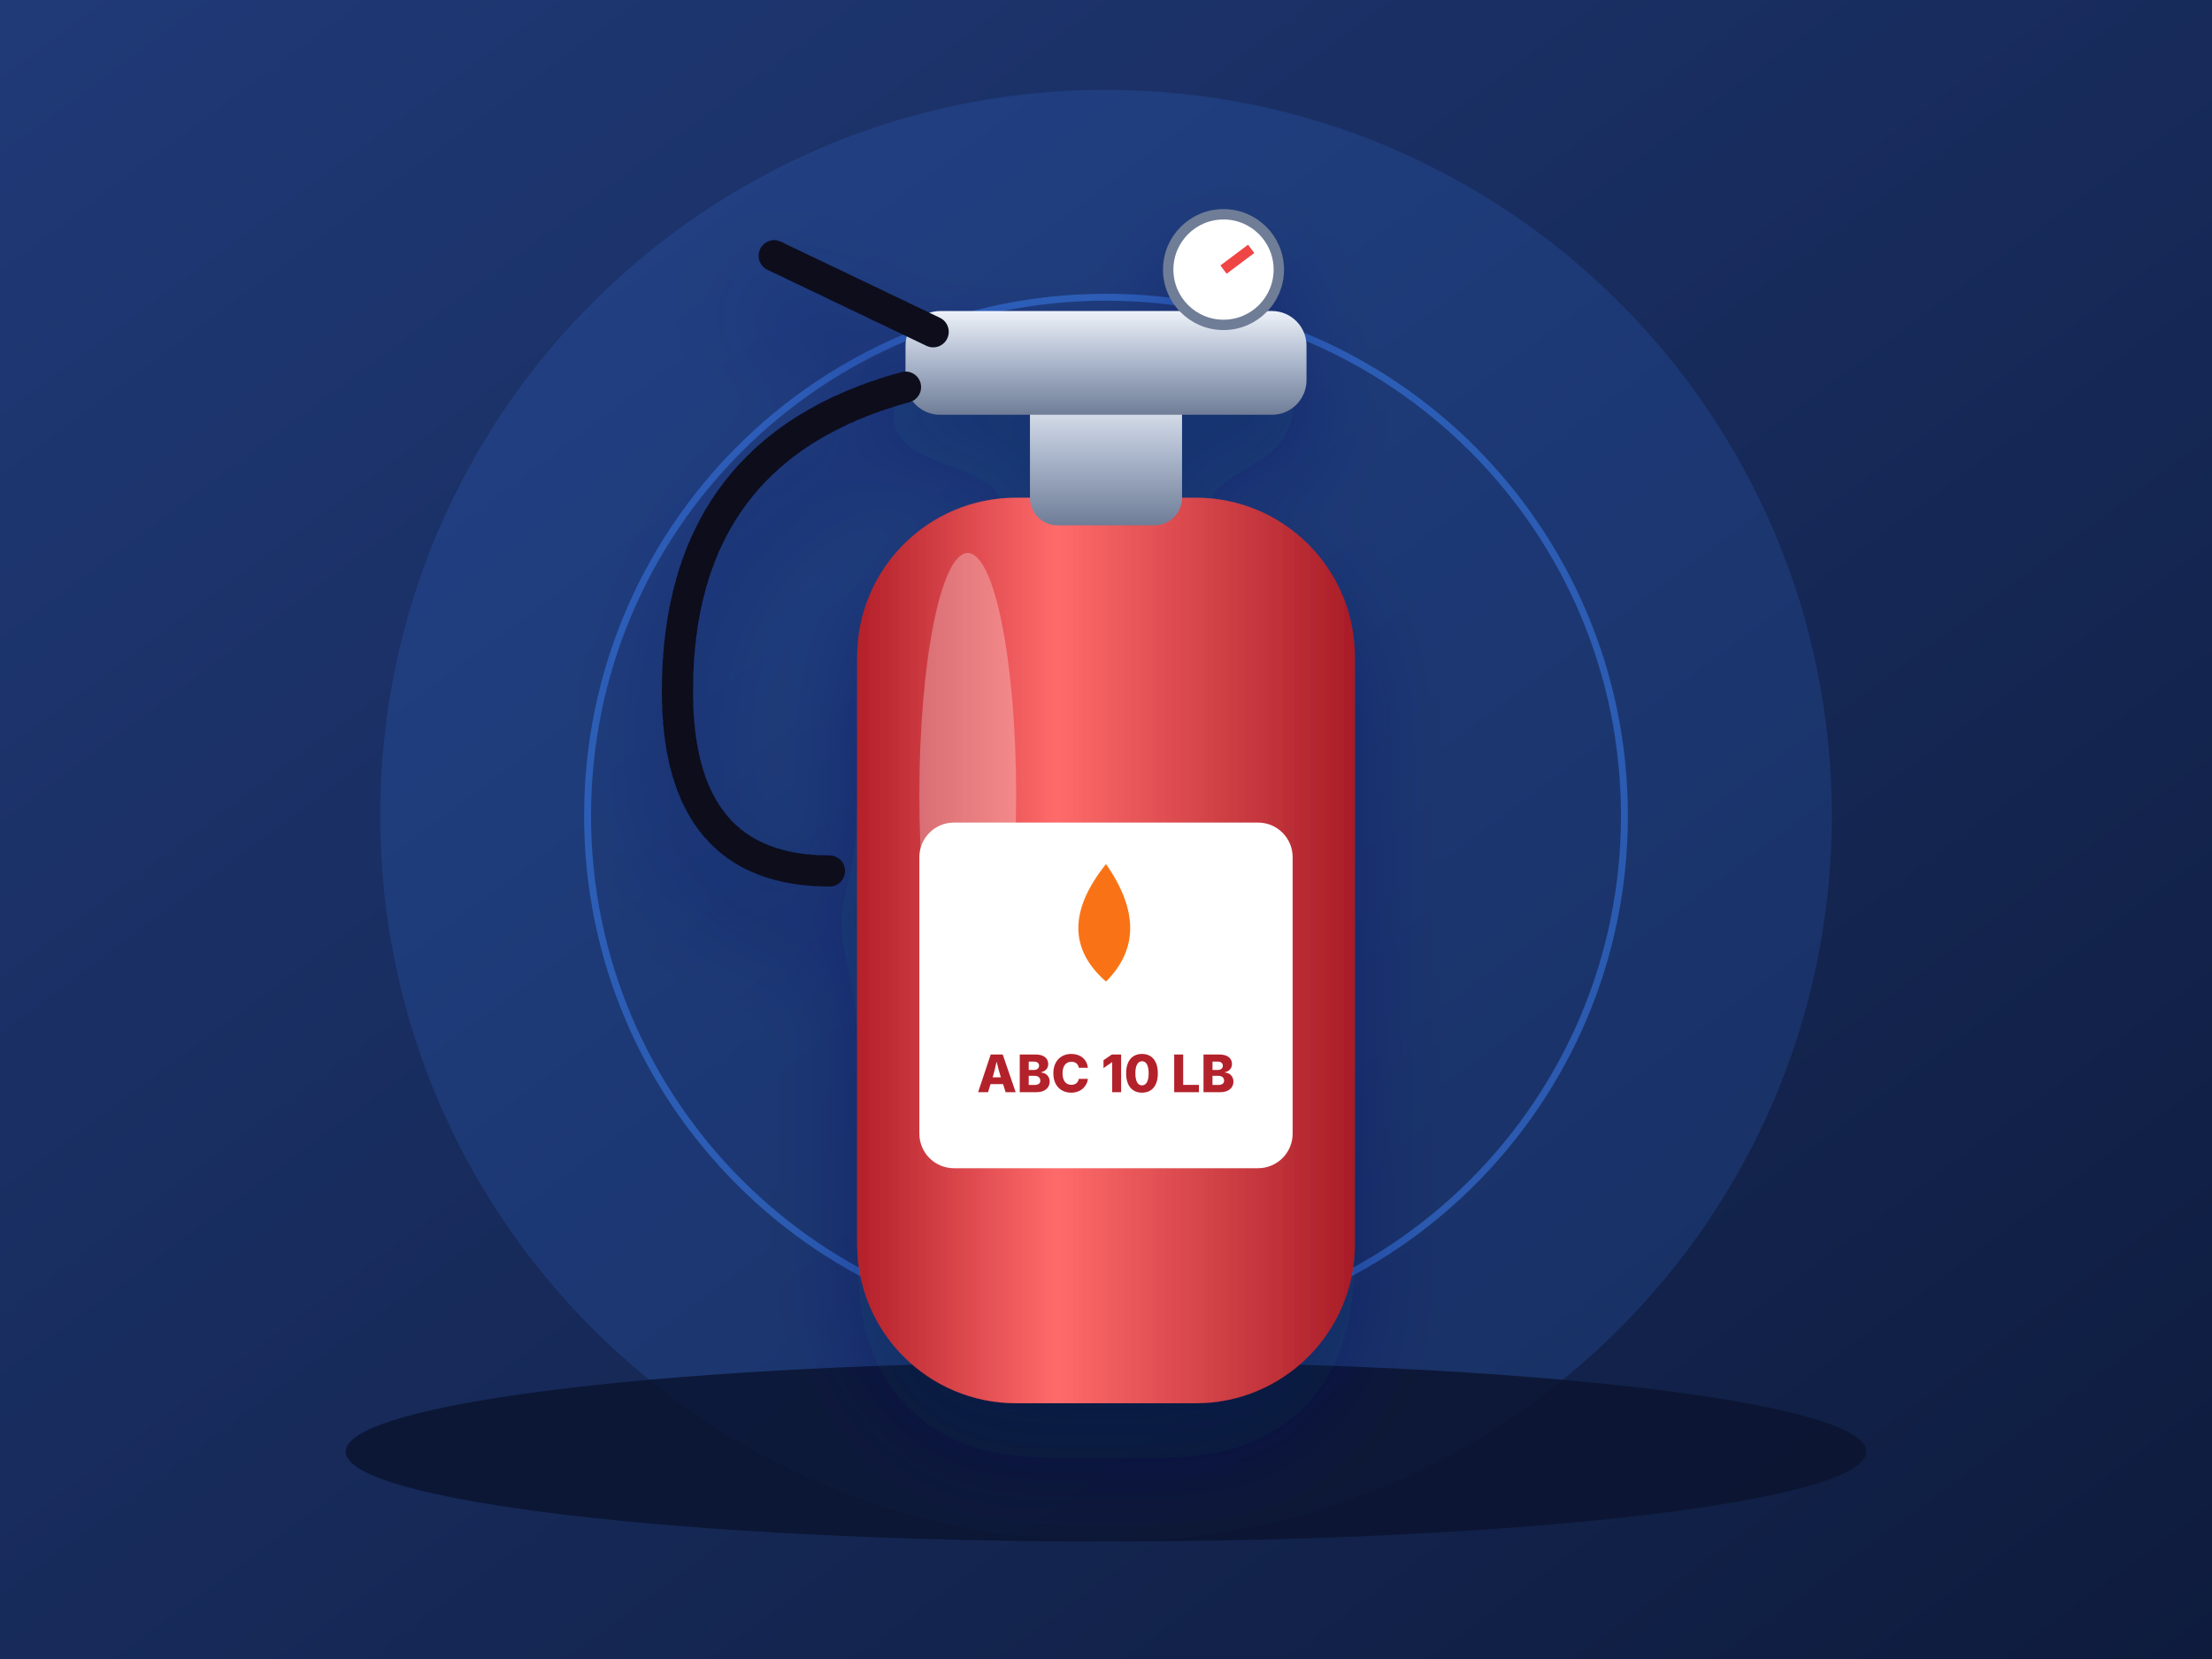
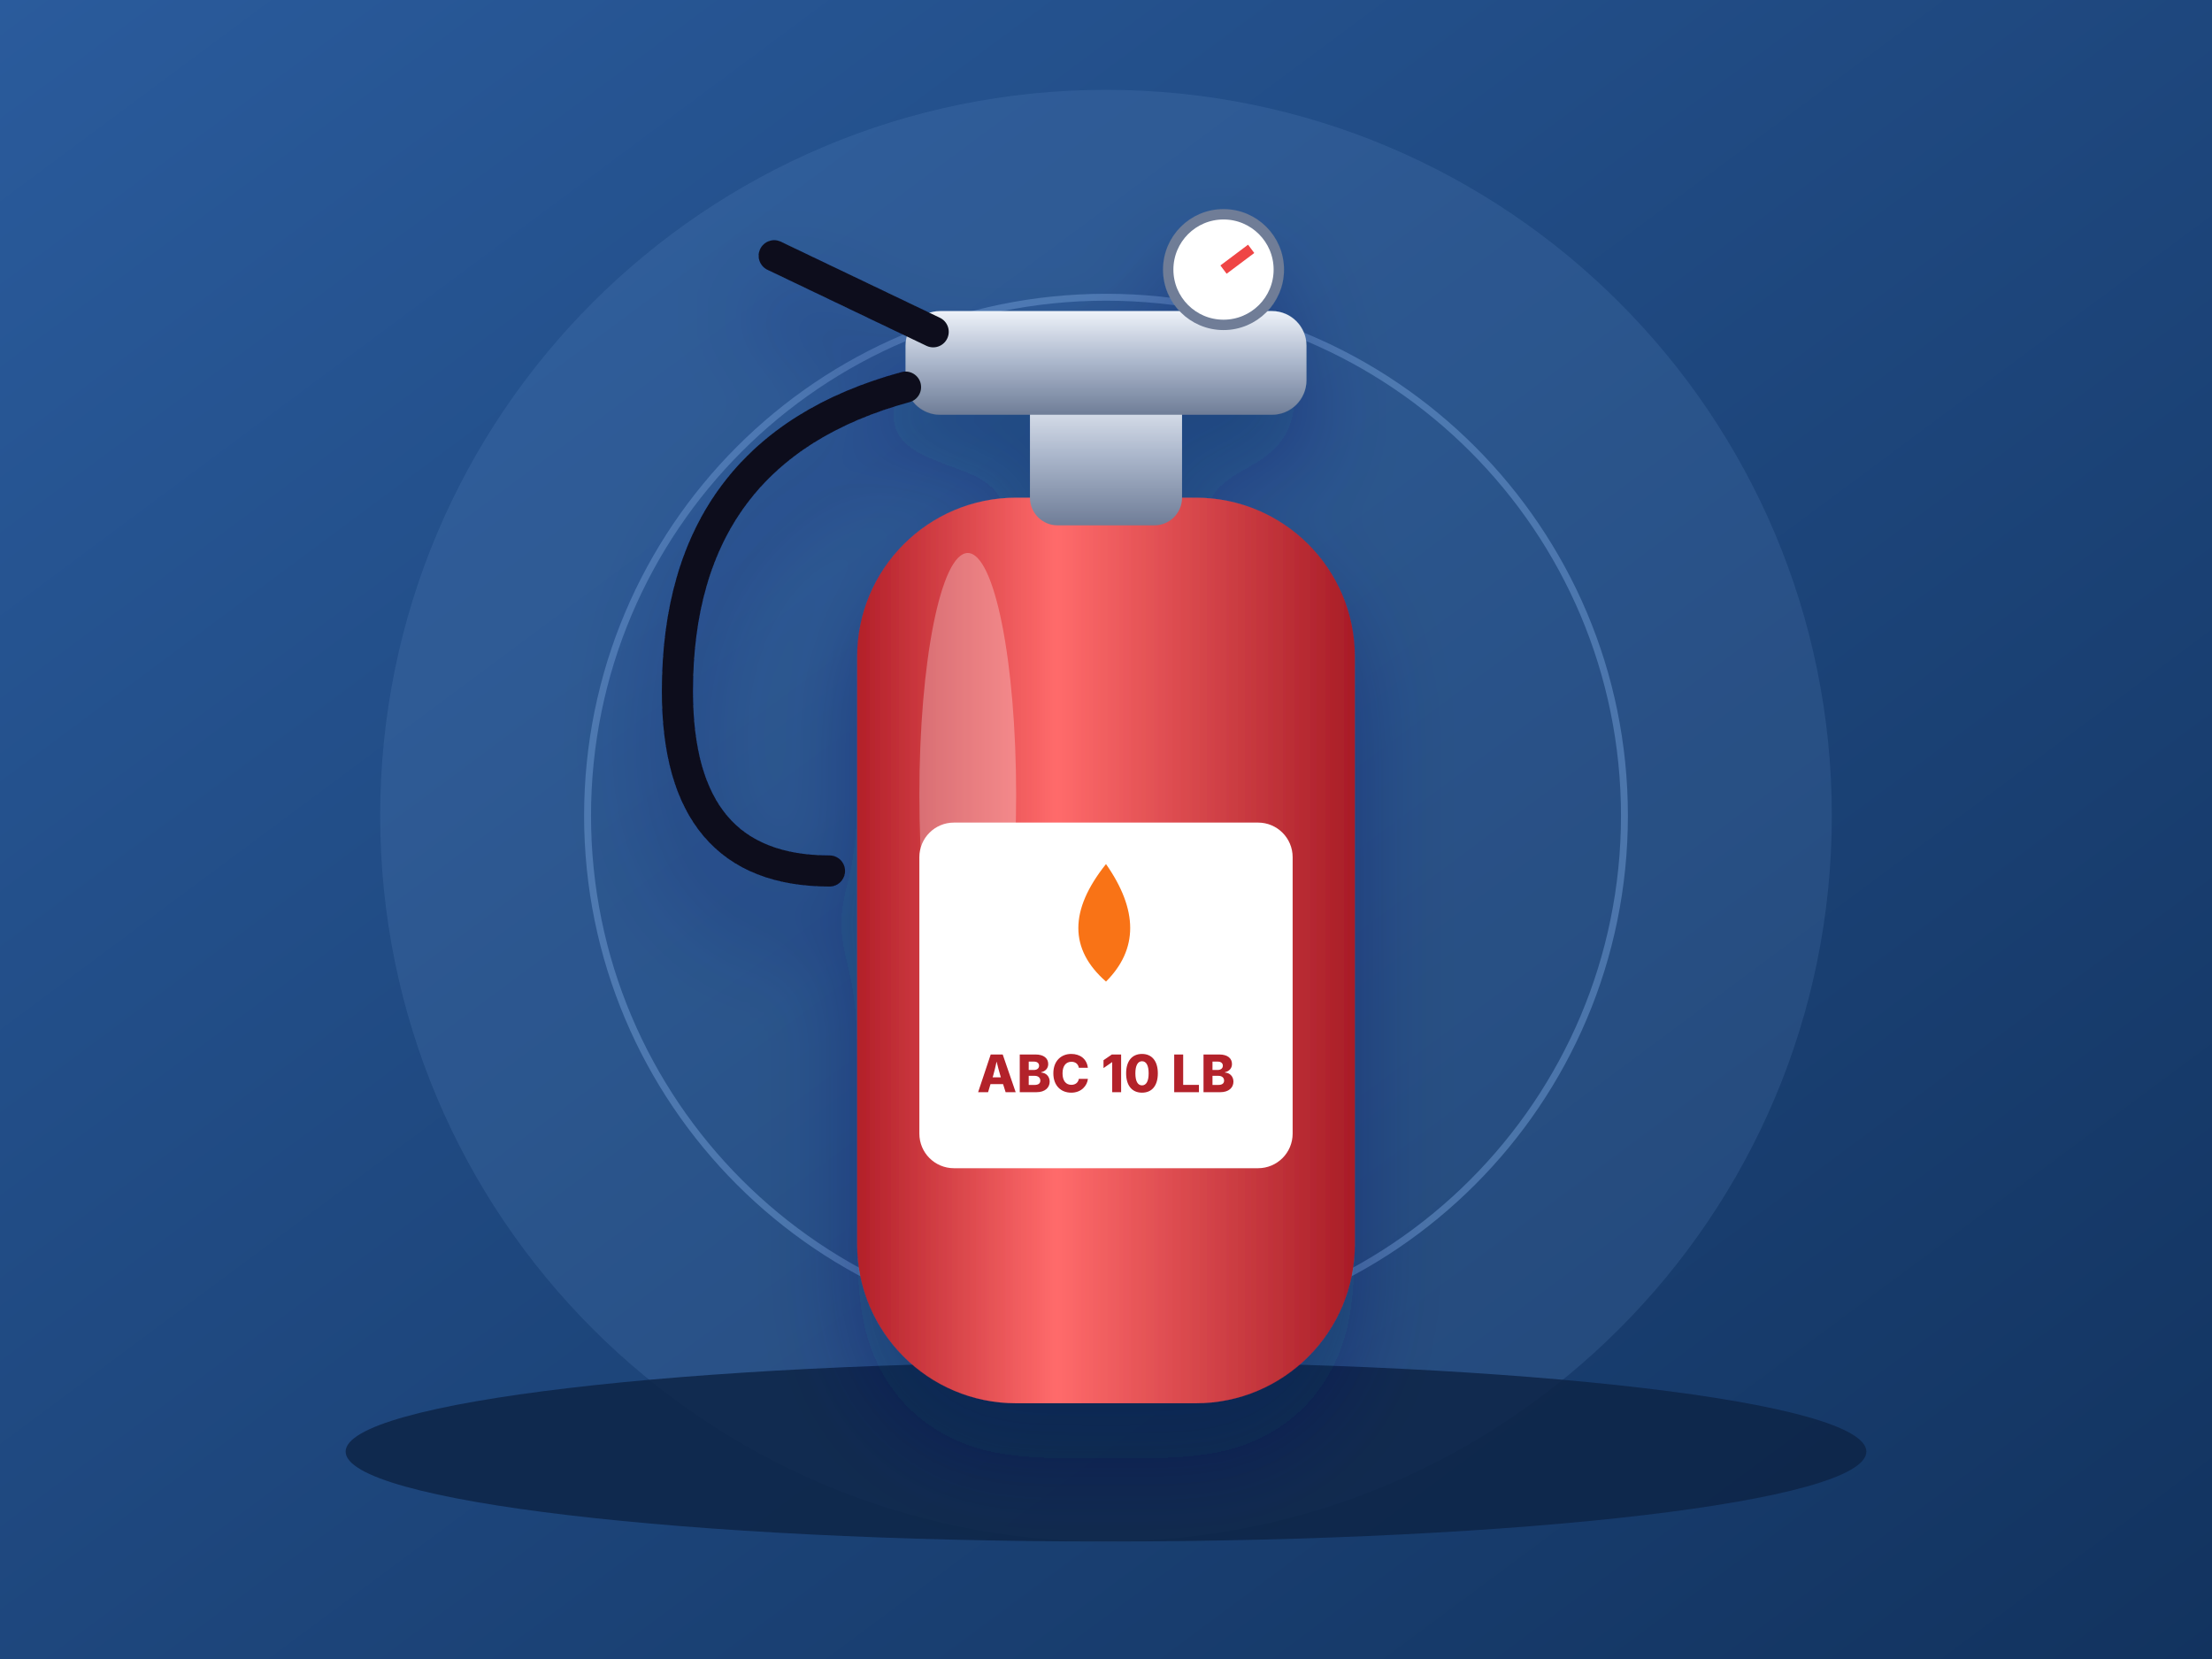
<svg xmlns="http://www.w3.org/2000/svg" viewBox="0 0 640 480" width="640" height="480" role="img">
  <defs>
    <linearGradient id="metal" x1="0" y1="0" x2="0" y2="1">
      <stop offset="0" stop-color="#eef2f9" />
      <stop offset=".5" stop-color="#aab6cb" />
      <stop offset="1" stop-color="#6f7d97" />
    </linearGradient>
    <linearGradient id="white" x1="0" y1="0" x2="0" y2="1">
      <stop offset="0" stop-color="#ffffff" />
      <stop offset="1" stop-color="#d3ddee" />
    </linearGradient>
    <linearGradient id="dark" x1="0" y1="0" x2="0" y2="1">
      <stop offset="0" stop-color="#4d5972" />
      <stop offset="1" stop-color="#1c2438" />
    </linearGradient>
    <linearGradient id="black" x1="0" y1="0" x2="0" y2="1">
      <stop offset="0" stop-color="#2d3347" />
      <stop offset="1" stop-color="#0c101b" />
    </linearGradient>
    <linearGradient id="navy" x1="0" y1="0" x2="0" y2="1">
      <stop offset="0" stop-color="#3f5079" />
      <stop offset="1" stop-color="#1a2342" />
    </linearGradient>
    <linearGradient id="red" x1="0" y1="0" x2="1" y2="0">
      <stop offset="0" stop-color="#b3202a" />
      <stop offset=".4" stop-color="#ff6b6b" />
      <stop offset="1" stop-color="#a91d27" />
    </linearGradient>
    <linearGradient id="wood" x1="0" y1="0" x2="1" y2="1">
      <stop offset="0" stop-color="#c58a45" />
      <stop offset="1" stop-color="#6e411a" />
    </linearGradient>
    <linearGradient id="amber" x1="0" y1="0" x2="0" y2="1">
      <stop offset="0" stop-color="#ffe08a" />
      <stop offset="1" stop-color="#f59e0b" />
    </linearGradient>
    <linearGradient id="gun" x1="0" y1="0" x2="0" y2="1">
      <stop offset="0" stop-color="#6b778c" />
      <stop offset=".5" stop-color="#3a4457" />
      <stop offset="1" stop-color="#171d2b" />
    </linearGradient>
    <radialGradient id="glass" cx=".35" cy=".3" r=".85">
      <stop offset="0" stop-color="#5b8fe8" />
      <stop offset=".45" stop-color="#1e3a7a" />
      <stop offset="1" stop-color="#070d22" />
    </radialGradient>
    <radialGradient id="lens" cx=".4" cy=".35" r=".8">
      <stop offset="0" stop-color="#7fb2ff" />
      <stop offset=".35" stop-color="#27468c" />
      <stop offset="1" stop-color="#050a1c" />
    </radialGradient>
    <filter id="sh" x="-25%" y="-25%" width="150%" height="160%">
      <feDropShadow dx="0" dy="16" stdDeviation="13" flood-color="#0f2560" flood-opacity=".32" />
    </filter>
    <linearGradient id="bg" x1="0" y1="0" x2="1" y2="1">
-       <stop offset="0" stop-color="#203a78" />
-       <stop offset="1" stop-color="#0e1b3d" />
+       <stop offset="0" stop-color="#2a5b9c" />
+       <stop offset="1" stop-color="#12335f" />
    </linearGradient>
  </defs>
  <rect width="640" height="480" fill="url(#bg)" />
-   <circle cx="320" cy="236" r="210" fill="#3b82f6" opacity="0.16" />
-   <circle cx="320" cy="236" r="150" fill="none" stroke="#3b82f6" stroke-width="2" opacity="0.5" />
-   <ellipse cx="320" cy="420" rx="220" ry="26" fill="#0a1430" opacity=".85" />
+   <circle cx="320" cy="236" r="210" fill="#6f9bd3" opacity="0.16" />
+   <circle cx="320" cy="236" r="150" fill="none" stroke="#6f9bd3" stroke-width="2" opacity="0.5" />
+   <ellipse cx="320" cy="420" rx="220" ry="26" fill="#0d2447" opacity=".85" />
  <g filter="url(#sh)">
    <rect x="248" y="144" width="144" height="262" rx="46" fill="url(#red)" />
    <ellipse cx="280" cy="230" rx="14" ry="70" fill="#fff" opacity="0.28" />
    <rect x="298" y="112" width="44" height="40" rx="8" fill="url(#metal)" />
    <rect x="262" y="90" width="116" height="30" rx="10" fill="url(#metal)" />
    <path d="M270 96 L224 74" stroke="#0c101b" stroke-width="9" stroke-linecap="round" />
    <path d="M262 112 Q196 130 196 200 Q196 252 240 252" stroke="#0c101b" stroke-width="9" fill="none" stroke-linecap="round" />
    <circle cx="354" cy="78" r="16" fill="#fff" stroke="#6f7d97" stroke-width="3" />
    <path d="M354 78 l8 -6" stroke="#ef4444" stroke-width="3" />
    <rect x="266" y="238" width="108" height="100" rx="10" fill="#fff" />
    <path d="M320 250 q14 20 0 34 q-16 -14 0 -34z" fill="#f97316" />
    <text x="320" y="316" fill="#b3202a" font-family="Inter,Arial" font-weight="800" font-size="15" text-anchor="middle">ABC 10 LB</text>
  </g>
</svg>
